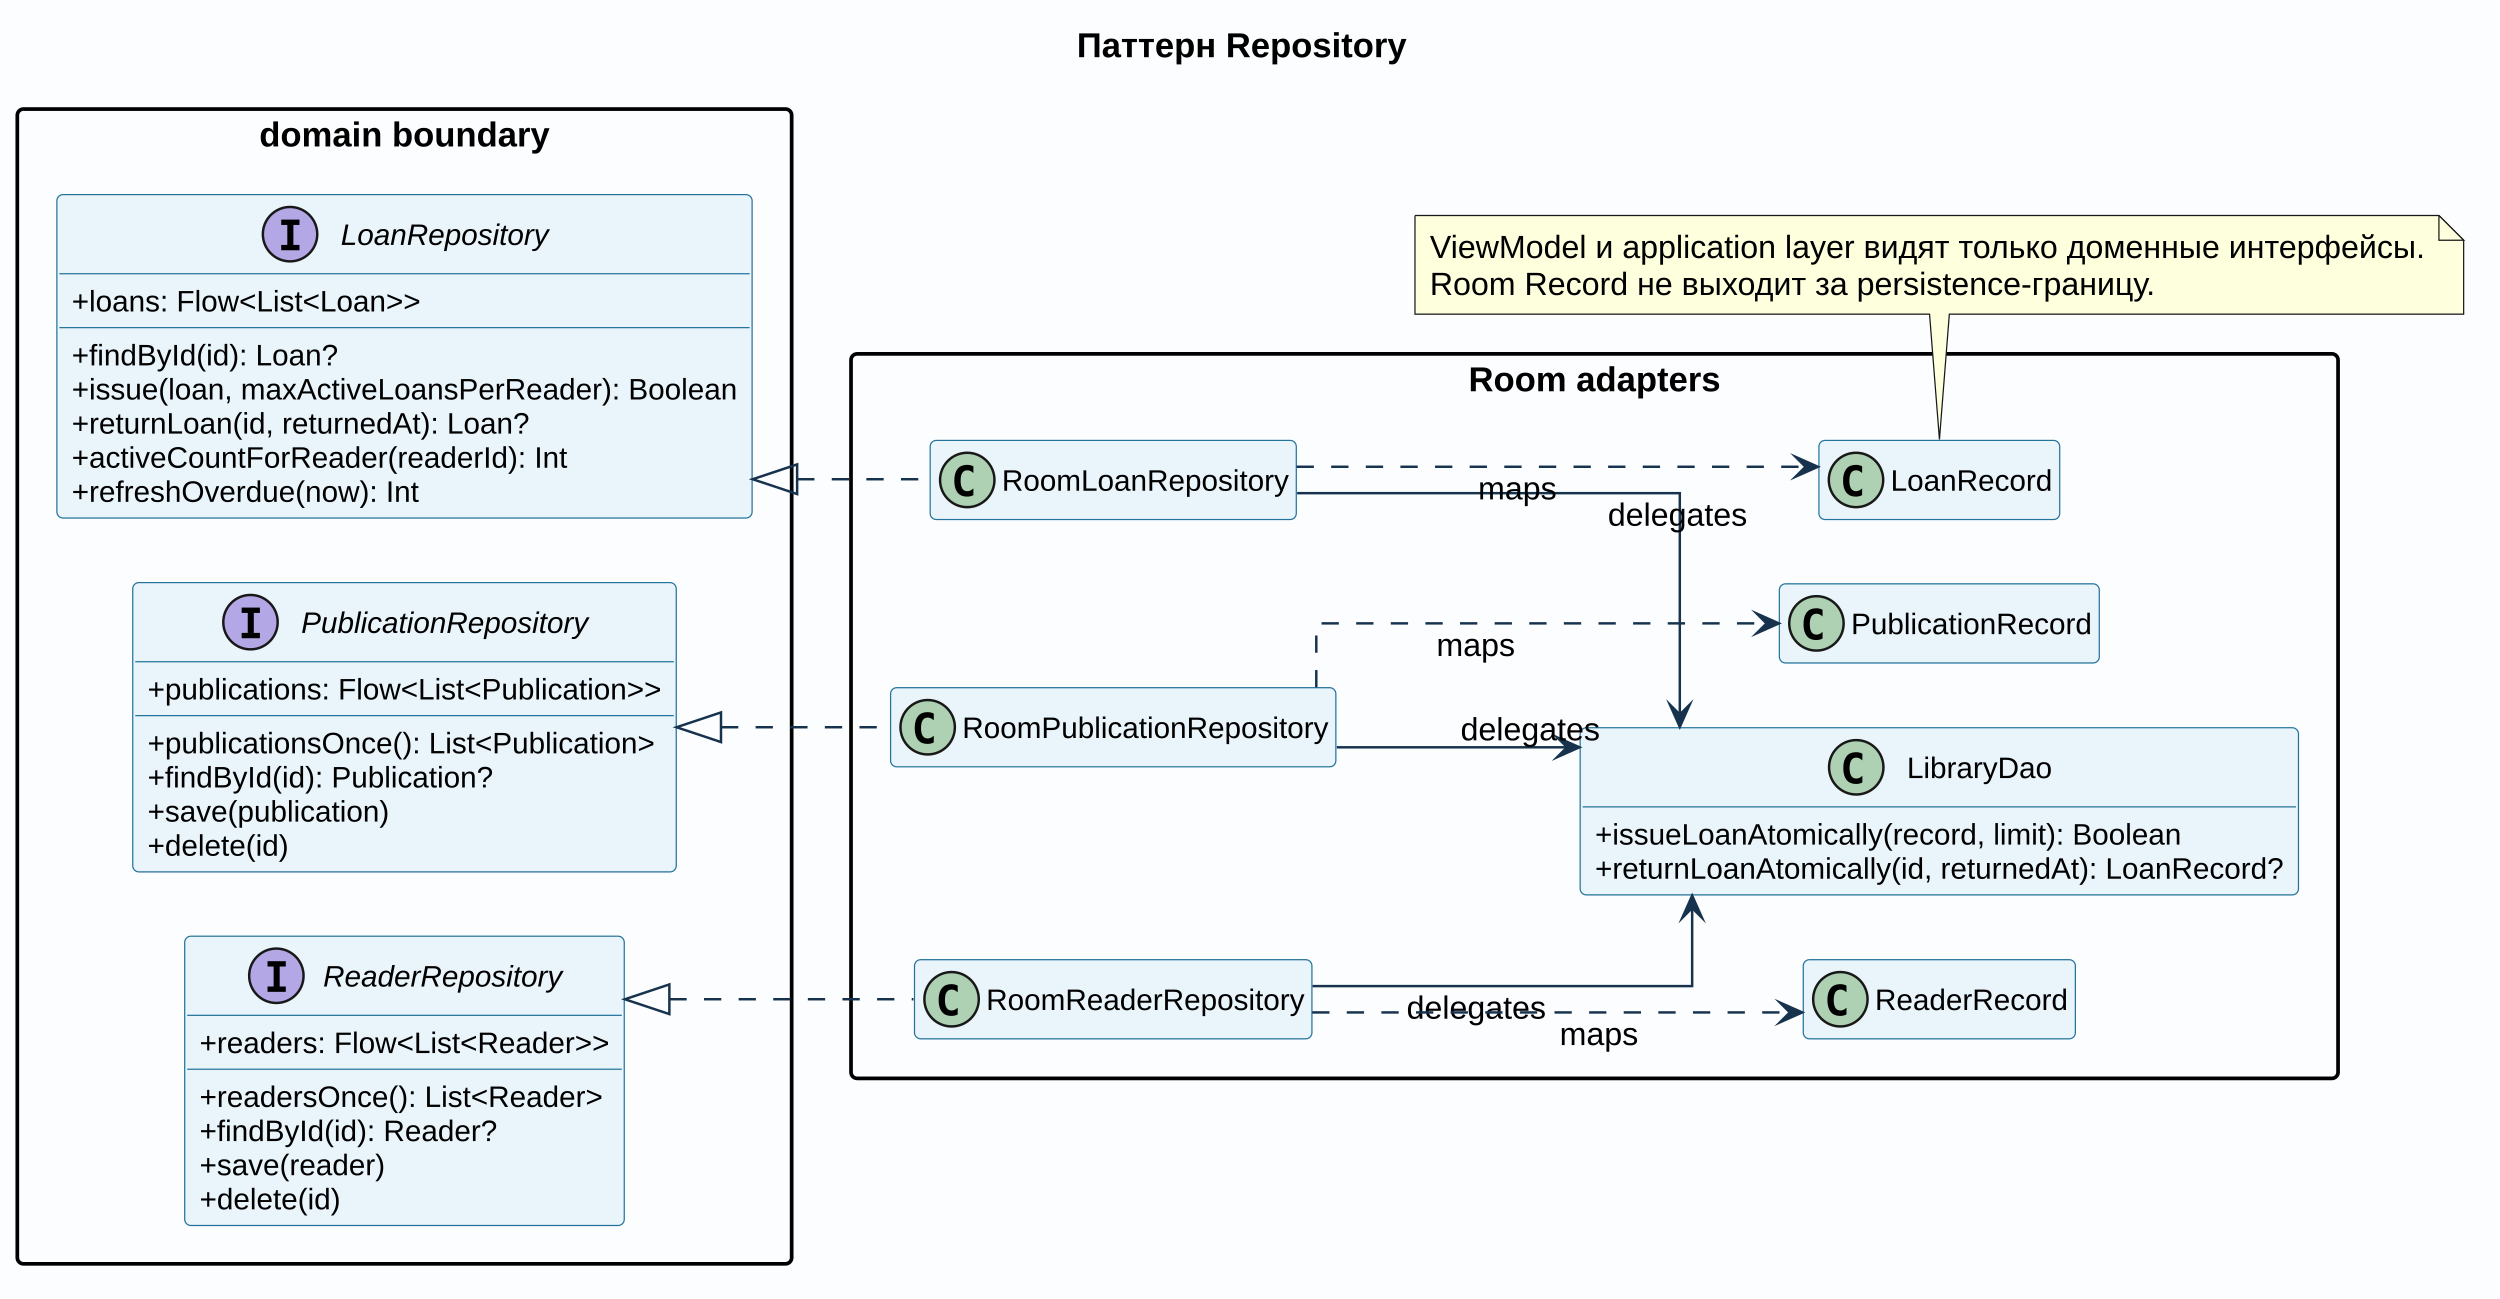
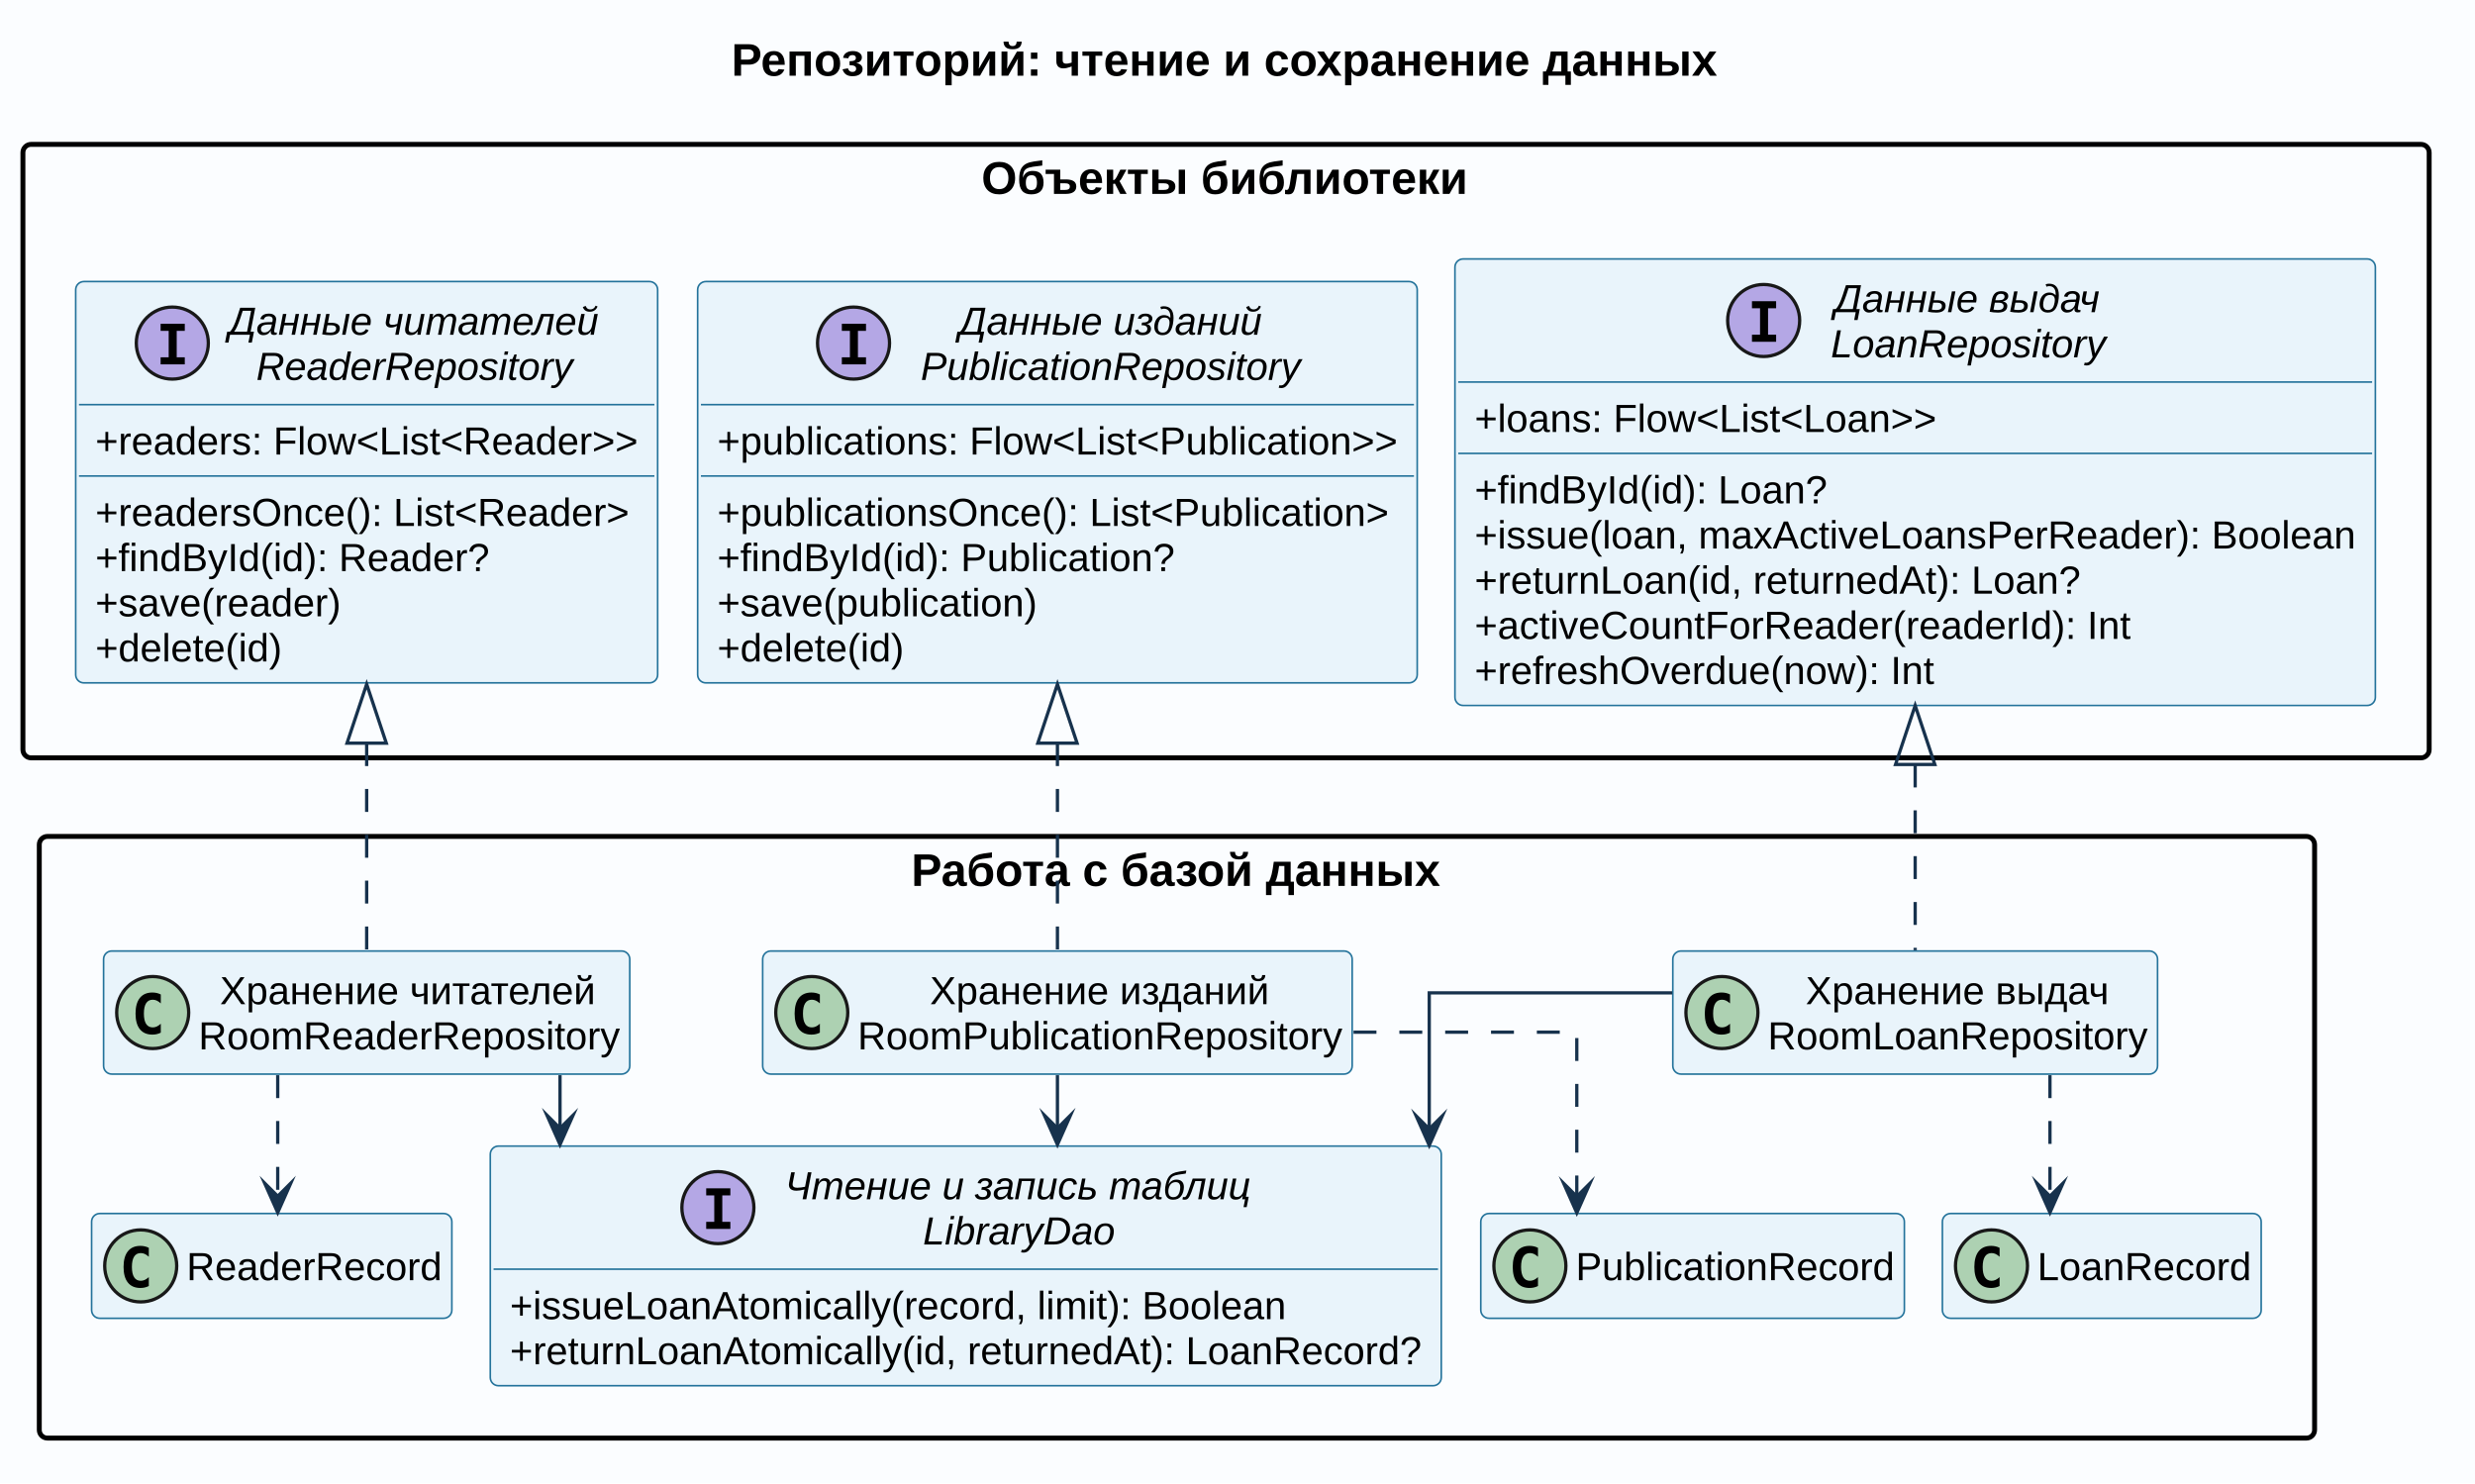
- <svg xmlns="http://www.w3.org/2000/svg" version="1.1" data-diagram-type="CLASS" style="width:1011px;height:525px;background:#FBFDFF;" width="1011px" height="525px" viewBox="0 0 1011 525" zoomAndPan="magnify" preserveAspectRatio="none" contentStyleType="text/css">
+ <svg xmlns="http://www.w3.org/2000/svg" version="1.1" data-diagram-type="CLASS" style="width:756px;height:453px;background:#FBFDFF;" width="756px" height="453px" viewBox="0 0 756 453" zoomAndPan="magnify" preserveAspectRatio="none" contentStyleType="text/css">
  <defs />
  <g font-family="sans-serif" lengthAdjust="spacing">
-     <rect x="0" y="0" width="1011" height="525" fill="#FBFDFF" style="stroke:none;" />
+     <rect x="0" y="0" width="756" height="453" fill="#FBFDFF" style="stroke:none;" />
    <g class="title" data-source-line="19">
-       <text x="435.467" y="23.132" fill="#000" font-size="14" textLength="133.369" font-weight="700" font-family="Arial">Паттерн Repository</text>
+       <text x="223.402" y="23.132" fill="#000" font-size="14" textLength="302.196" font-weight="700" font-family="Arial">Репозиторий: чтение и сохранение данных</text>
    </g>
-     <g class="cluster" data-qualified-name="domain boundary" id="ent0001" data-source-line="21">
-       <rect x="7" y="44.099" width="313.15" height="467" fill="none" style="stroke:#000;stroke-width:1.5;" rx="2.5" ry="2.5" />
-       <text x="104.851" y="59.23" fill="#000" font-size="14" textLength="117.448" font-weight="700" font-family="Arial">domain boundary</text>
+     <g class="cluster" data-qualified-name="....... .........." id="ent0001" data-source-line="21">
+       <rect x="7" y="44.099" width="735" height="187.39" fill="none" style="stroke:#000;stroke-width:1.5;" rx="2.5" ry="2.5" />
+       <text x="299.776" y="59.23" fill="#000" font-size="14" textLength="149.447" font-weight="700" font-family="Arial">Объекты библиотеки</text>
    </g>
-     <g class="cluster" data-qualified-name="Room adapters" id="ent0005" data-source-line="45">
-       <rect x="344.15" y="143.099" width="601.36" height="293" fill="none" style="stroke:#000;stroke-width:1.5;" rx="2.5" ry="2.5" />
-       <text x="593.875" y="158.23" fill="#000" font-size="14" textLength="101.91" font-weight="700" font-family="Arial">Room adapters</text>
+     <g class="cluster" data-qualified-name="...... . ..... ......" id="ent0005" data-source-line="45">
+       <rect x="12" y="255.489" width="695" height="183.79" fill="none" style="stroke:#000;stroke-width:1.5;" rx="2.5" ry="2.5" />
+       <text x="278.351" y="270.62" fill="#000" font-size="14" textLength="162.299" font-weight="700" font-family="Arial">Работа с базой данных</text>
    </g>
-     <g class="entity" data-qualified-name="domain boundary.ReaderRepository" id="ent0002" data-source-line="22">
-       <rect x="74.69" y="378.599" width="177.762" height="116.994" fill="#E9F4FB" style="stroke:#24739B;stroke-width:0.5;" rx="2.5" ry="2.5" />
-       <ellipse cx="111.761" cy="394.599" rx="11" ry="11" fill="#B4A7E5" style="stroke:#181818;stroke-width:1;" />
-       <path d="M108.189,390.864 L108.189,388.706 L115.568,388.706 L115.568,390.864 L113.103,390.864 L113.103,398.94 L115.568,398.94 L115.568,401.099 L108.189,401.099 L108.189,398.94 L110.654,398.94 L110.654,390.864 Z " fill="#000" />
-       <text x="130.666" y="398.955" fill="#000" font-size="12" textLength="96.715" font-style="italic" font-family="Arial">ReaderRepository</text>
-       <line x1="75.69" y1="410.599" x2="251.452" y2="410.599" style="stroke:#24739B;stroke-width:0.5;" />
-       <text x="80.69" y="425.854" fill="#000" font-size="12" textLength="165.762" font-family="Arial">+readers: Flow&lt;List&lt;Reader&gt;&gt;</text>
-       <line x1="75.69" y1="432.397" x2="251.452" y2="432.397" style="stroke:#24739B;stroke-width:0.5;" />
-       <text x="80.69" y="447.653" fill="#000" font-size="12" textLength="163.084" font-family="Arial">+readersOnce(): List&lt;Reader&gt;</text>
-       <text x="80.69" y="461.452" fill="#000" font-size="12" textLength="120.398" font-family="Arial">+findById(id): Reader?</text>
-       <text x="80.69" y="475.251" fill="#000" font-size="12" textLength="75.035" font-family="Arial">+save(reader)</text>
-       <text x="80.69" y="489.05" fill="#000" font-size="12" textLength="57.035" font-family="Arial">+delete(id)</text>
+     <g class="entity" data-qualified-name="....... ...........ReaderRepository" id="ent0002" data-source-line="22">
+       <rect x="23.12" y="85.999" width="177.762" height="122.592" fill="#E9F4FB" style="stroke:#24739B;stroke-width:0.5;" rx="2.5" ry="2.5" />
+       <ellipse cx="52.634" cy="104.797" rx="11" ry="11" fill="#B4A7E5" style="stroke:#181818;stroke-width:1;" />
+       <path d="M49.062,101.063 L49.062,98.904 L56.441,98.904 L56.441,101.063 L53.976,101.063 L53.976,109.139 L56.441,109.139 L56.441,111.297 L49.062,111.297 L49.062,109.139 L51.527,109.139 L51.527,101.063 Z " fill="#000" />
+       <text x="69.86" y="102.254" fill="#000" font-size="12" textLength="113.508" font-style="italic" font-family="Arial">Данные читателей</text>
+       <text x="78.256" y="116.053" fill="#000" font-size="12" textLength="96.715" font-style="italic" font-family="Arial">ReaderRepository</text>
+       <line x1="24.12" y1="123.596" x2="199.882" y2="123.596" style="stroke:#24739B;stroke-width:0.5;" />
+       <text x="29.12" y="138.852" fill="#000" font-size="12" textLength="165.762" font-family="Arial">+readers: Flow&lt;List&lt;Reader&gt;&gt;</text>
+       <line x1="24.12" y1="145.395" x2="199.882" y2="145.395" style="stroke:#24739B;stroke-width:0.5;" />
+       <text x="29.12" y="160.651" fill="#000" font-size="12" textLength="163.084" font-family="Arial">+readersOnce(): List&lt;Reader&gt;</text>
+       <text x="29.12" y="174.45" fill="#000" font-size="12" textLength="120.398" font-family="Arial">+findById(id): Reader?</text>
+       <text x="29.12" y="188.249" fill="#000" font-size="12" textLength="75.035" font-family="Arial">+save(reader)</text>
+       <text x="29.12" y="202.047" fill="#000" font-size="12" textLength="57.035" font-family="Arial">+delete(id)</text>
    </g>
-     <g class="entity" data-qualified-name="domain boundary.PublicationRepository" id="ent0003" data-source-line="29">
-       <rect x="53.68" y="235.599" width="219.797" height="116.994" fill="#E9F4FB" style="stroke:#24739B;stroke-width:0.5;" rx="2.5" ry="2.5" />
-       <ellipse cx="101.297" cy="251.599" rx="11" ry="11" fill="#B4A7E5" style="stroke:#181818;stroke-width:1;" />
-       <path d="M97.725,247.864 L97.725,245.706 L105.104,245.706 L105.104,247.864 L102.639,247.864 L102.639,255.94 L105.104,255.94 L105.104,258.099 L97.725,258.099 L97.725,255.94 L100.19,255.94 L100.19,247.864 Z " fill="#000" />
-       <text x="121.797" y="255.955" fill="#000" font-size="12" textLength="116.063" font-style="italic" font-family="Arial">PublicationRepository</text>
-       <line x1="54.68" y1="267.599" x2="272.477" y2="267.599" style="stroke:#24739B;stroke-width:0.5;" />
-       <text x="59.68" y="282.854" fill="#000" font-size="12" textLength="207.797" font-family="Arial">+publications: Flow&lt;List&lt;Publication&gt;&gt;</text>
-       <line x1="54.68" y1="289.397" x2="272.477" y2="289.397" style="stroke:#24739B;stroke-width:0.5;" />
-       <text x="59.68" y="304.653" fill="#000" font-size="12" textLength="205.119" font-family="Arial">+publicationsOnce(): List&lt;Publication&gt;</text>
-       <text x="59.68" y="318.452" fill="#000" font-size="12" textLength="139.746" font-family="Arial">+findById(id): Publication?</text>
-       <text x="59.68" y="332.251" fill="#000" font-size="12" textLength="97.723" font-family="Arial">+save(publication)</text>
-       <text x="59.68" y="346.05" fill="#000" font-size="12" textLength="57.035" font-family="Arial">+delete(id)</text>
+     <g class="entity" data-qualified-name="....... ...........PublicationRepository" id="ent0003" data-source-line="29">
+       <rect x="213.1" y="85.999" width="219.797" height="122.592" fill="#E9F4FB" style="stroke:#24739B;stroke-width:0.5;" rx="2.5" ry="2.5" />
+       <ellipse cx="260.717" cy="104.797" rx="11" ry="11" fill="#B4A7E5" style="stroke:#181818;stroke-width:1;" />
+       <path d="M257.145,101.063 L257.145,98.904 L264.524,98.904 L264.524,101.063 L262.059,101.063 L262.059,109.139 L264.524,109.139 L264.524,111.297 L257.145,111.297 L257.145,109.139 L259.61,109.139 L259.61,101.063 Z " fill="#000" />
+       <text x="292.91" y="102.254" fill="#000" font-size="12" textLength="92.678" font-style="italic" font-family="Arial">Данные изданий</text>
+       <text x="281.217" y="116.053" fill="#000" font-size="12" textLength="116.063" font-style="italic" font-family="Arial">PublicationRepository</text>
+       <line x1="214.1" y1="123.596" x2="431.897" y2="123.596" style="stroke:#24739B;stroke-width:0.5;" />
+       <text x="219.1" y="138.852" fill="#000" font-size="12" textLength="207.797" font-family="Arial">+publications: Flow&lt;List&lt;Publication&gt;&gt;</text>
+       <line x1="214.1" y1="145.395" x2="431.897" y2="145.395" style="stroke:#24739B;stroke-width:0.5;" />
+       <text x="219.1" y="160.651" fill="#000" font-size="12" textLength="205.119" font-family="Arial">+publicationsOnce(): List&lt;Publication&gt;</text>
+       <text x="219.1" y="174.45" fill="#000" font-size="12" textLength="139.746" font-family="Arial">+findById(id): Publication?</text>
+       <text x="219.1" y="188.249" fill="#000" font-size="12" textLength="97.723" font-family="Arial">+save(publication)</text>
+       <text x="219.1" y="202.047" fill="#000" font-size="12" textLength="57.035" font-family="Arial">+delete(id)</text>
    </g>
-     <g class="entity" data-qualified-name="domain boundary.LoanRepository" id="ent0004" data-source-line="36">
-       <rect x="23" y="78.699" width="281.15" height="130.793" fill="#E9F4FB" style="stroke:#24739B;stroke-width:0.5;" rx="2.5" ry="2.5" />
-       <ellipse cx="117.299" cy="94.699" rx="11" ry="11" fill="#B4A7E5" style="stroke:#181818;stroke-width:1;" />
-       <path d="M113.727,90.964 L113.727,88.806 L121.106,88.806 L121.106,90.964 L118.641,90.964 L118.641,99.04 L121.106,99.04 L121.106,101.199 L113.727,101.199 L113.727,99.04 L116.192,99.04 L116.192,90.964 Z " fill="#000" />
-       <text x="137.799" y="99.055" fill="#000" font-size="12" textLength="84.053" font-style="italic" font-family="Arial">LoanRepository</text>
-       <line x1="24" y1="110.699" x2="303.15" y2="110.699" style="stroke:#24739B;stroke-width:0.5;" />
-       <text x="29" y="125.954" fill="#000" font-size="12" textLength="141.1" font-family="Arial">+loans: Flow&lt;List&lt;Loan&gt;&gt;</text>
-       <line x1="24" y1="132.497" x2="303.15" y2="132.497" style="stroke:#24739B;stroke-width:0.5;" />
-       <text x="29" y="147.753" fill="#000" font-size="12" textLength="107.736" font-family="Arial">+findById(id): Loan?</text>
-       <text x="29" y="161.552" fill="#000" font-size="12" textLength="269.15" font-family="Arial">+issue(loan, maxActiveLoansPerReader): Boolean</text>
-       <text x="29" y="175.351" fill="#000" font-size="12" textLength="185.121" font-family="Arial">+returnLoan(id, returnedAt): Loan?</text>
-       <text x="29" y="189.15" fill="#000" font-size="12" textLength="200.432" font-family="Arial">+activeCountForReader(readerId): Int</text>
-       <text x="29" y="202.949" fill="#000" font-size="12" textLength="140.396" font-family="Arial">+refreshOverdue(now): Int</text>
+     <g class="entity" data-qualified-name="....... ...........LoanRepository" id="ent0004" data-source-line="36">
+       <rect x="444.42" y="79.099" width="281.15" height="136.391" fill="#E9F4FB" style="stroke:#24739B;stroke-width:0.5;" rx="2.5" ry="2.5" />
+       <ellipse cx="538.719" cy="97.897" rx="11" ry="11" fill="#B4A7E5" style="stroke:#181818;stroke-width:1;" />
+       <path d="M535.147,94.163 L535.147,92.004 L542.526,92.004 L542.526,94.163 L540.061,94.163 L540.061,102.239 L542.526,102.239 L542.526,104.397 L535.147,104.397 L535.147,102.239 L537.612,102.239 L537.612,94.163 Z " fill="#000" />
+       <text x="560.356" y="95.354" fill="#000" font-size="12" textLength="81.779" font-style="italic" font-family="Arial">Данные выдач</text>
+       <text x="559.219" y="109.153" fill="#000" font-size="12" textLength="84.053" font-style="italic" font-family="Arial">LoanRepository</text>
+       <line x1="445.42" y1="116.696" x2="724.57" y2="116.696" style="stroke:#24739B;stroke-width:0.5;" />
+       <text x="450.42" y="131.952" fill="#000" font-size="12" textLength="141.1" font-family="Arial">+loans: Flow&lt;List&lt;Loan&gt;&gt;</text>
+       <line x1="445.42" y1="138.495" x2="724.57" y2="138.495" style="stroke:#24739B;stroke-width:0.5;" />
+       <text x="450.42" y="153.751" fill="#000" font-size="12" textLength="107.736" font-family="Arial">+findById(id): Loan?</text>
+       <text x="450.42" y="167.55" fill="#000" font-size="12" textLength="269.15" font-family="Arial">+issue(loan, maxActiveLoansPerReader): Boolean</text>
+       <text x="450.42" y="181.349" fill="#000" font-size="12" textLength="185.121" font-family="Arial">+returnLoan(id, returnedAt): Loan?</text>
+       <text x="450.42" y="195.147" fill="#000" font-size="12" textLength="200.432" font-family="Arial">+activeCountForReader(readerId): Int</text>
+       <text x="450.42" y="208.946" fill="#000" font-size="12" textLength="140.396" font-family="Arial">+refreshOverdue(now): Int</text>
    </g>
-     <g class="entity" data-qualified-name="Room adapters.RoomReaderRepository" id="ent0006" data-source-line="46">
-       <rect x="369.82" y="388.099" width="160.725" height="32" fill="#E9F4FB" style="stroke:#24739B;stroke-width:0.5;" rx="2.5" ry="2.5" />
-       <ellipse cx="384.82" cy="404.099" rx="11" ry="11" fill="#ADD1B2" style="stroke:#181818;stroke-width:1;" />
-       <path d="M387.293,410.242 Q386.712,410.541 386.073,410.69 Q385.434,410.839 384.728,410.839 Q382.221,410.839 380.902,409.188 Q379.582,407.536 379.582,404.415 Q379.582,401.285 380.902,399.633 Q382.221,397.981 384.728,397.981 Q385.434,397.981 386.081,398.131 Q386.729,398.28 387.293,398.579 L387.293,401.302 Q386.662,400.721 386.069,400.451 Q385.475,400.181 384.844,400.181 Q383.5,400.181 382.815,401.248 Q382.13,402.314 382.13,404.415 Q382.13,406.506 382.815,407.573 Q383.5,408.64 384.844,408.64 Q385.475,408.64 386.069,408.37 Q386.662,408.1 387.293,407.519 Z " fill="#000" />
-       <text x="398.82" y="408.455" fill="#000" font-size="12" textLength="128.725" font-family="Arial">RoomReaderRepository</text>
+     <g class="entity" data-qualified-name="...... . ..... .......RoomReaderRepository" id="ent0006" data-source-line="46">
+       <rect x="31.64" y="290.489" width="160.725" height="37.598" fill="#E9F4FB" style="stroke:#24739B;stroke-width:0.5;" rx="2.5" ry="2.5" />
+       <ellipse cx="46.64" cy="309.287" rx="11" ry="11" fill="#ADD1B2" style="stroke:#181818;stroke-width:1;" />
+       <path d="M49.113,315.431 Q48.532,315.729 47.893,315.879 Q47.254,316.028 46.548,316.028 Q44.041,316.028 42.722,314.376 Q41.402,312.724 41.402,309.603 Q41.402,306.474 42.722,304.822 Q44.041,303.17 46.548,303.17 Q47.254,303.17 47.901,303.32 Q48.549,303.469 49.113,303.768 L49.113,306.491 Q48.482,305.91 47.889,305.64 Q47.295,305.37 46.664,305.37 Q45.32,305.37 44.635,306.437 Q43.95,307.503 43.95,309.603 Q43.95,311.695 44.635,312.762 Q45.32,313.828 46.664,313.828 Q47.295,313.828 47.889,313.559 Q48.482,313.289 49.113,312.708 Z " fill="#000" />
+       <text x="67.17" y="306.744" fill="#000" font-size="12" textLength="115.664" font-family="Arial">Хранение читателей</text>
+       <text x="60.64" y="320.543" fill="#000" font-size="12" textLength="128.725" font-family="Arial">RoomReaderRepository</text>
    </g>
-     <g class="entity" data-qualified-name="Room adapters.RoomPublicationRepository" id="ent0007" data-source-line="47">
-       <rect x="360.15" y="278.099" width="180.072" height="32" fill="#E9F4FB" style="stroke:#24739B;stroke-width:0.5;" rx="2.5" ry="2.5" />
-       <ellipse cx="375.15" cy="294.099" rx="11" ry="11" fill="#ADD1B2" style="stroke:#181818;stroke-width:1;" />
-       <path d="M377.623,300.242 Q377.042,300.541 376.403,300.69 Q375.764,300.839 375.058,300.839 Q372.551,300.839 371.232,299.188 Q369.912,297.536 369.912,294.415 Q369.912,291.285 371.232,289.633 Q372.551,287.981 375.058,287.981 Q375.764,287.981 376.411,288.131 Q377.059,288.28 377.623,288.579 L377.623,291.302 Q376.992,290.721 376.399,290.451 Q375.805,290.181 375.174,290.181 Q373.83,290.181 373.145,291.248 Q372.46,292.314 372.46,294.415 Q372.46,296.506 373.145,297.573 Q373.83,298.64 375.174,298.64 Q375.805,298.64 376.399,298.37 Q376.992,298.1 377.623,297.519 Z " fill="#000" />
-       <text x="389.15" y="298.455" fill="#000" font-size="12" textLength="148.072" font-family="Arial">RoomPublicationRepository</text>
+     <g class="entity" data-qualified-name="...... . ..... .......RoomPublicationRepository" id="ent0007" data-source-line="47">
+       <rect x="232.96" y="290.489" width="180.072" height="37.598" fill="#E9F4FB" style="stroke:#24739B;stroke-width:0.5;" rx="2.5" ry="2.5" />
+       <ellipse cx="247.96" cy="309.287" rx="11" ry="11" fill="#ADD1B2" style="stroke:#181818;stroke-width:1;" />
+       <path d="M250.433,315.431 Q249.852,315.729 249.213,315.879 Q248.574,316.028 247.868,316.028 Q245.361,316.028 244.042,314.376 Q242.722,312.724 242.722,309.603 Q242.722,306.474 244.042,304.822 Q245.361,303.17 247.868,303.17 Q248.574,303.17 249.221,303.32 Q249.869,303.469 250.433,303.768 L250.433,306.491 Q249.802,305.91 249.209,305.64 Q248.615,305.37 247.984,305.37 Q246.64,305.37 245.955,306.437 Q245.27,307.503 245.27,309.603 Q245.27,311.695 245.955,312.762 Q246.64,313.828 247.984,313.828 Q248.615,313.828 249.209,313.559 Q249.802,313.289 250.433,312.708 Z " fill="#000" />
+       <text x="284.044" y="306.744" fill="#000" font-size="12" textLength="103.904" font-family="Arial">Хранение изданий</text>
+       <text x="261.96" y="320.543" fill="#000" font-size="12" textLength="148.072" font-family="Arial">RoomPublicationRepository</text>
    </g>
-     <g class="entity" data-qualified-name="Room adapters.RoomLoanRepository" id="ent0008" data-source-line="48">
-       <rect x="376.16" y="178.099" width="148.063" height="32" fill="#E9F4FB" style="stroke:#24739B;stroke-width:0.5;" rx="2.5" ry="2.5" />
-       <ellipse cx="391.16" cy="194.099" rx="11" ry="11" fill="#ADD1B2" style="stroke:#181818;stroke-width:1;" />
-       <path d="M393.633,200.242 Q393.052,200.541 392.413,200.69 Q391.774,200.839 391.068,200.839 Q388.561,200.839 387.242,199.188 Q385.922,197.536 385.922,194.415 Q385.922,191.285 387.242,189.633 Q388.561,187.981 391.068,187.981 Q391.774,187.981 392.421,188.131 Q393.069,188.28 393.633,188.579 L393.633,191.302 Q393.002,190.721 392.409,190.451 Q391.815,190.181 391.184,190.181 Q389.84,190.181 389.155,191.248 Q388.47,192.314 388.47,194.415 Q388.47,196.506 389.155,197.573 Q389.84,198.64 391.184,198.64 Q391.815,198.64 392.409,198.37 Q393.002,198.1 393.633,197.519 Z " fill="#000" />
-       <text x="405.16" y="198.455" fill="#000" font-size="12" textLength="116.063" font-family="Arial">RoomLoanRepository</text>
+     <g class="entity" data-qualified-name="...... . ..... .......RoomLoanRepository" id="ent0008" data-source-line="48">
+       <rect x="510.97" y="290.489" width="148.063" height="37.598" fill="#E9F4FB" style="stroke:#24739B;stroke-width:0.5;" rx="2.5" ry="2.5" />
+       <ellipse cx="525.97" cy="309.287" rx="11" ry="11" fill="#ADD1B2" style="stroke:#181818;stroke-width:1;" />
+       <path d="M528.443,315.431 Q527.862,315.729 527.223,315.879 Q526.584,316.028 525.878,316.028 Q523.371,316.028 522.052,314.376 Q520.732,312.724 520.732,309.603 Q520.732,306.474 522.052,304.822 Q523.371,303.17 525.878,303.17 Q526.584,303.17 527.231,303.32 Q527.879,303.469 528.443,303.768 L528.443,306.491 Q527.812,305.91 527.219,305.64 Q526.625,305.37 525.994,305.37 Q524.65,305.37 523.965,306.437 Q523.28,307.503 523.28,309.603 Q523.28,311.695 523.965,312.762 Q524.65,313.828 525.994,313.828 Q526.625,313.828 527.219,313.559 Q527.812,313.289 528.443,312.708 Z " fill="#000" />
+       <text x="551.542" y="306.744" fill="#000" font-size="12" textLength="92.918" font-family="Arial">Хранение выдач</text>
+       <text x="539.97" y="320.543" fill="#000" font-size="12" textLength="116.063" font-family="Arial">RoomLoanRepository</text>
    </g>
-     <g class="entity" data-qualified-name="Room adapters.LibraryDao" id="ent0009" data-source-line="49">
-       <rect x="639.02" y="294.299" width="290.484" height="67.598" fill="#E9F4FB" style="stroke:#24739B;stroke-width:0.5;" rx="2.5" ry="2.5" />
-       <ellipse cx="750.666" cy="310.299" rx="11" ry="11" fill="#ADD1B2" style="stroke:#181818;stroke-width:1;" />
-       <path d="M753.139,316.442 Q752.558,316.741 751.918,316.89 Q751.279,317.039 750.574,317.039 Q748.067,317.039 746.747,315.388 Q745.427,313.736 745.427,310.615 Q745.427,307.485 746.747,305.833 Q748.067,304.181 750.574,304.181 Q751.279,304.181 751.927,304.331 Q752.574,304.48 753.139,304.779 L753.139,307.502 Q752.508,306.921 751.914,306.651 Q751.321,306.381 750.69,306.381 Q749.345,306.381 748.66,307.448 Q747.976,308.514 747.976,310.615 Q747.976,312.706 748.66,313.773 Q749.345,314.84 750.69,314.84 Q751.321,314.84 751.914,314.57 Q752.508,314.3 753.139,313.719 Z " fill="#000" />
-       <text x="771.166" y="314.655" fill="#000" font-size="12" textLength="58.693" font-family="Arial">LibraryDao</text>
-       <line x1="640.02" y1="326.299" x2="928.504" y2="326.299" style="stroke:#24739B;stroke-width:0.5;" />
-       <text x="645.02" y="341.554" fill="#000" font-size="12" textLength="237.105" font-family="Arial">+issueLoanAtomically(record, limit): Boolean</text>
-       <text x="645.02" y="355.353" fill="#000" font-size="12" textLength="278.484" font-family="Arial">+returnLoanAtomically(id, returnedAt): LoanRecord?</text>
+     <g class="entity" data-qualified-name="...... . ..... .......LibraryDao" id="ent0009" data-source-line="49">
+       <rect x="149.76" y="350.079" width="290.484" height="73.195" fill="#E9F4FB" style="stroke:#24739B;stroke-width:0.5;" rx="2.5" ry="2.5" />
+       <ellipse cx="219.282" cy="368.877" rx="11" ry="11" fill="#B4A7E5" style="stroke:#181818;stroke-width:1;" />
+       <path d="M215.71,365.143 L215.71,362.984 L223.09,362.984 L223.09,365.143 L220.624,365.143 L220.624,373.219 L223.09,373.219 L223.09,375.377 L215.71,375.377 L215.71,373.219 L218.176,373.219 L218.176,365.143 Z " fill="#000" />
+       <text x="239.782" y="366.334" fill="#000" font-size="12" textLength="142.939" font-style="italic" font-family="Arial">Чтение и запись таблиц</text>
+       <text x="281.906" y="380.133" fill="#000" font-size="12" textLength="58.693" font-style="italic" font-family="Arial">LibraryDao</text>
+       <line x1="150.76" y1="387.676" x2="439.244" y2="387.676" style="stroke:#24739B;stroke-width:0.5;" />
+       <text x="155.76" y="402.932" fill="#000" font-size="12" textLength="237.105" font-family="Arial">+issueLoanAtomically(record, limit): Boolean</text>
+       <text x="155.76" y="416.731" fill="#000" font-size="12" textLength="278.484" font-family="Arial">+returnLoanAtomically(id, returnedAt): LoanRecord?</text>
    </g>
-     <g class="entity" data-qualified-name="Room adapters.ReaderRecord" id="ent0010" data-source-line="53">
-       <rect x="729.24" y="388.099" width="110.041" height="32" fill="#E9F4FB" style="stroke:#24739B;stroke-width:0.5;" rx="2.5" ry="2.5" />
-       <ellipse cx="744.24" cy="404.099" rx="11" ry="11" fill="#ADD1B2" style="stroke:#181818;stroke-width:1;" />
-       <path d="M746.713,410.242 Q746.132,410.541 745.493,410.69 Q744.854,410.839 744.148,410.839 Q741.641,410.839 740.322,409.188 Q739.002,407.536 739.002,404.415 Q739.002,401.285 740.322,399.633 Q741.641,397.981 744.148,397.981 Q744.854,397.981 745.501,398.131 Q746.149,398.28 746.713,398.579 L746.713,401.302 Q746.082,400.721 745.489,400.451 Q744.895,400.181 744.264,400.181 Q742.92,400.181 742.235,401.248 Q741.55,402.314 741.55,404.415 Q741.55,406.506 742.235,407.573 Q742.92,408.64 744.264,408.64 Q744.895,408.64 745.489,408.37 Q746.082,408.1 746.713,407.519 Z " fill="#000" />
-       <text x="758.24" y="408.455" fill="#000" font-size="12" textLength="78.041" font-family="Arial">ReaderRecord</text>
+     <g class="entity" data-qualified-name="...... . ..... .......ReaderRecord" id="ent0010" data-source-line="53">
+       <rect x="27.98" y="370.679" width="110.041" height="32" fill="#E9F4FB" style="stroke:#24739B;stroke-width:0.5;" rx="2.5" ry="2.5" />
+       <ellipse cx="42.98" cy="386.679" rx="11" ry="11" fill="#ADD1B2" style="stroke:#181818;stroke-width:1;" />
+       <path d="M45.453,392.822 Q44.872,393.121 44.233,393.27 Q43.594,393.419 42.888,393.419 Q40.381,393.419 39.062,391.768 Q37.742,390.116 37.742,386.995 Q37.742,383.865 39.062,382.213 Q40.381,380.561 42.888,380.561 Q43.594,380.561 44.241,380.711 Q44.889,380.86 45.453,381.159 L45.453,383.882 Q44.822,383.301 44.229,383.031 Q43.635,382.761 43.004,382.761 Q41.66,382.761 40.975,383.828 Q40.29,384.894 40.29,386.995 Q40.29,389.086 40.975,390.153 Q41.66,391.22 43.004,391.22 Q43.635,391.22 44.229,390.95 Q44.822,390.68 45.453,390.099 Z " fill="#000" />
+       <text x="56.98" y="391.035" fill="#000" font-size="12" textLength="78.041" font-family="Arial">ReaderRecord</text>
    </g>
-     <g class="entity" data-qualified-name="Room adapters.PublicationRecord" id="ent0011" data-source-line="54">
-       <rect x="719.57" y="236.099" width="129.389" height="32" fill="#E9F4FB" style="stroke:#24739B;stroke-width:0.5;" rx="2.5" ry="2.5" />
-       <ellipse cx="734.57" cy="252.099" rx="11" ry="11" fill="#ADD1B2" style="stroke:#181818;stroke-width:1;" />
-       <path d="M737.043,258.242 Q736.462,258.541 735.823,258.69 Q735.184,258.839 734.478,258.839 Q731.971,258.839 730.652,257.188 Q729.332,255.536 729.332,252.415 Q729.332,249.285 730.652,247.633 Q731.971,245.981 734.478,245.981 Q735.184,245.981 735.831,246.131 Q736.479,246.28 737.043,246.579 L737.043,249.302 Q736.412,248.721 735.819,248.451 Q735.225,248.181 734.594,248.181 Q733.25,248.181 732.565,249.248 Q731.88,250.314 731.88,252.415 Q731.88,254.506 732.565,255.573 Q733.25,256.64 734.594,256.64 Q735.225,256.64 735.819,256.37 Q736.412,256.1 737.043,255.519 Z " fill="#000" />
-       <text x="748.57" y="256.455" fill="#000" font-size="12" textLength="97.389" font-family="Arial">PublicationRecord</text>
+     <g class="entity" data-qualified-name="...... . ..... .......PublicationRecord" id="ent0011" data-source-line="54">
+       <rect x="452.31" y="370.679" width="129.389" height="32" fill="#E9F4FB" style="stroke:#24739B;stroke-width:0.5;" rx="2.5" ry="2.5" />
+       <ellipse cx="467.31" cy="386.679" rx="11" ry="11" fill="#ADD1B2" style="stroke:#181818;stroke-width:1;" />
+       <path d="M469.783,392.822 Q469.202,393.121 468.563,393.27 Q467.924,393.419 467.218,393.419 Q464.711,393.419 463.392,391.768 Q462.072,390.116 462.072,386.995 Q462.072,383.865 463.392,382.213 Q464.711,380.561 467.218,380.561 Q467.924,380.561 468.571,380.711 Q469.219,380.86 469.783,381.159 L469.783,383.882 Q469.152,383.301 468.559,383.031 Q467.965,382.761 467.334,382.761 Q465.99,382.761 465.305,383.828 Q464.62,384.894 464.62,386.995 Q464.62,389.086 465.305,390.153 Q465.99,391.22 467.334,391.22 Q467.965,391.22 468.559,390.95 Q469.152,390.68 469.783,390.099 Z " fill="#000" />
+       <text x="481.31" y="391.035" fill="#000" font-size="12" textLength="97.389" font-family="Arial">PublicationRecord</text>
    </g>
-     <g class="entity" data-qualified-name="Room adapters.LoanRecord" id="ent0012" data-source-line="55">
-       <rect x="735.57" y="178.099" width="97.379" height="32" fill="#E9F4FB" style="stroke:#24739B;stroke-width:0.5;" rx="2.5" ry="2.5" />
-       <ellipse cx="750.57" cy="194.099" rx="11" ry="11" fill="#ADD1B2" style="stroke:#181818;stroke-width:1;" />
-       <path d="M753.043,200.242 Q752.462,200.541 751.823,200.69 Q751.184,200.839 750.478,200.839 Q747.971,200.839 746.652,199.188 Q745.332,197.536 745.332,194.415 Q745.332,191.285 746.652,189.633 Q747.971,187.981 750.478,187.981 Q751.184,187.981 751.831,188.131 Q752.479,188.28 753.043,188.579 L753.043,191.302 Q752.412,190.721 751.819,190.451 Q751.225,190.181 750.594,190.181 Q749.25,190.181 748.565,191.248 Q747.88,192.314 747.88,194.415 Q747.88,196.506 748.565,197.573 Q749.25,198.64 750.594,198.64 Q751.225,198.64 751.819,198.37 Q752.412,198.1 753.043,197.519 Z " fill="#000" />
-       <text x="764.57" y="198.455" fill="#000" font-size="12" textLength="65.379" font-family="Arial">LoanRecord</text>
-     </g>
-     <g class="entity" data-qualified-name="GMN22" id="ent0023" data-source-line="68">
-       <path d="M572.22,87.149 L572.22,127.046 A0,0 0 0 0 572.22,127.046 L780.31,127.046 L784.31,177.739 L788.31,127.046 L996.303,127.046 A0,0 0 0 0 996.303,127.046 L996.303,97.149 L986.303,87.149 L572.22,87.149 A0,0 0 0 0 572.22,87.149" style="stroke:#181818;stroke-width:0.5;" fill="#FEFFDD" />
-       <path d="M986.303,87.149 L986.303,97.149 L996.303,97.149 L986.303,87.149" style="stroke:#181818;stroke-width:0.5;" fill="#FEFFDD" />
-       <text x="578.22" y="104.342" fill="#000" font-size="13" textLength="403.083" font-family="Arial">ViewModel и application layer видят только доменные интерфейсы.</text>
-       <text x="578.22" y="119.291" fill="#000" font-size="13" textLength="295.033" font-family="Arial">Room Record не выходит за persistence-границу.</text>
+     <g class="entity" data-qualified-name="...... . ..... .......LoanRecord" id="ent0012" data-source-line="55">
+       <rect x="593.31" y="370.679" width="97.379" height="32" fill="#E9F4FB" style="stroke:#24739B;stroke-width:0.5;" rx="2.5" ry="2.5" />
+       <ellipse cx="608.31" cy="386.679" rx="11" ry="11" fill="#ADD1B2" style="stroke:#181818;stroke-width:1;" />
+       <path d="M610.783,392.822 Q610.202,393.121 609.563,393.27 Q608.924,393.419 608.218,393.419 Q605.711,393.419 604.392,391.768 Q603.072,390.116 603.072,386.995 Q603.072,383.865 604.392,382.213 Q605.711,380.561 608.218,380.561 Q608.924,380.561 609.571,380.711 Q610.219,380.86 610.783,381.159 L610.783,383.882 Q610.152,383.301 609.559,383.031 Q608.965,382.761 608.334,382.761 Q606.99,382.761 606.305,383.828 Q605.62,384.894 605.62,386.995 Q605.62,389.086 606.305,390.153 Q606.99,391.22 608.334,391.22 Q608.965,391.22 609.559,390.95 Q610.152,390.68 610.783,390.099 Z " fill="#000" />
+       <text x="622.31" y="391.035" fill="#000" font-size="12" textLength="65.379" font-family="Arial">LoanRecord</text>
    </g>
    <g class="link" data-entity-1="ent0002" data-entity-2="ent0006" id="lnk13" data-source-line="58" data-link-type="extension">
-       <path d="M270.69,404.099 C307.99,404.099 333.04,404.099 369.4,404.099" style="stroke:#17324D;stroke-width:1;stroke-dasharray:7,7;" fill="none" id="ReaderRepository-backto-RoomReaderRepository" codeLine="58" />
-       <polygon points="252.69,404.099,270.69,410.099,270.69,398.099,252.69,404.099" fill="none" style="stroke:#17324D;stroke-width:1;stroke-linejoin:miter;stroke-miterlimit:10;" />
+       <path d="M112,226.999 C112,255.789 112,270.029 112,289.999" style="stroke:#17324D;stroke-width:1;stroke-dasharray:7,7;" fill="none" id="ReaderRepository-backto-RoomReaderRepository" codeLine="58" />
+       <polygon points="112,208.999,106,226.999,118,226.999,112,208.999" fill="none" style="stroke:#17324D;stroke-width:1;stroke-linejoin:miter;stroke-miterlimit:10;" />
    </g>
    <g class="link" data-entity-1="ent0003" data-entity-2="ent0007" id="lnk14" data-source-line="59" data-link-type="extension">
-       <path d="M291.57,294.099 C320.14,294.099 332.58,294.099 360,294.099" style="stroke:#17324D;stroke-width:1;stroke-dasharray:7,7;" fill="none" id="PublicationRepository-backto-RoomPublicationRepository" codeLine="59" />
-       <polygon points="273.57,294.099,291.57,300.099,291.57,288.099,273.57,294.099" fill="none" style="stroke:#17324D;stroke-width:1;stroke-linejoin:miter;stroke-miterlimit:10;" />
+       <path d="M323,226.999 C323,255.789 323,270.029 323,289.999" style="stroke:#17324D;stroke-width:1;stroke-dasharray:7,7;" fill="none" id="PublicationRepository-backto-RoomPublicationRepository" codeLine="59" />
+       <polygon points="323,208.999,317,226.999,329,226.999,323,208.999" fill="none" style="stroke:#17324D;stroke-width:1;stroke-linejoin:miter;stroke-miterlimit:10;" />
    </g>
    <g class="link" data-entity-1="ent0004" data-entity-2="ent0008" id="lnk15" data-source-line="60" data-link-type="extension">
-       <path d="M322.36,193.799 C347.14,193.799 354.01,193.799 376.02,193.799" style="stroke:#17324D;stroke-width:1;stroke-dasharray:7,7;" fill="none" id="LoanRepository-backto-RoomLoanRepository" codeLine="60" />
-       <polygon points="304.36,193.799,322.36,199.799,322.36,187.799,304.36,193.799" fill="none" style="stroke:#17324D;stroke-width:1;stroke-linejoin:miter;stroke-miterlimit:10;" />
+       <path d="M585,233.519 C585,260.669 585,271.789 585,290.249" style="stroke:#17324D;stroke-width:1;stroke-dasharray:7,7;" fill="none" id="LoanRepository-backto-RoomLoanRepository" codeLine="60" />
+       <polygon points="585,215.519,579,233.519,591,233.519,585,215.519" fill="none" style="stroke:#17324D;stroke-width:1;stroke-linejoin:miter;stroke-miterlimit:10;" />
    </g>
    <g class="link" data-entity-1="ent0006" data-entity-2="ent0009" id="lnk16" data-source-line="61" data-link-type="dependency">
-       <path d="M530.76,398.769 C598.48,398.769 684.31,398.769 684.31,398.769 C684.31,398.769 684.31,385.259 684.31,367.189" style="stroke:#17324D;stroke-width:1;" fill="none" id="RoomReaderRepository-to-LibraryDao" codeLine="61" />
-       <polygon points="684.31,362.189,680.31,371.189,684.31,367.189,688.31,371.189,684.31,362.189" fill="#17324D" style="stroke:#17324D;stroke-width:1;stroke-linejoin:miter;stroke-miterlimit:10;" />
-       <text x="568.82" y="411.962" fill="#000" font-size="13" textLength="56.38" font-family="Arial">delegates</text>
+       <path d="M171.06,328.419 C171.06,334.859 171.06,337.289 171.06,344.639" style="stroke:#17324D;stroke-width:1;" fill="none" id="RoomReaderRepository-to-LibraryDao" codeLine="61" />
+       <polygon points="171.06,349.639,175.06,340.639,171.06,344.639,167.06,340.639,171.06,349.639" fill="#17324D" style="stroke:#17324D;stroke-width:1;stroke-linejoin:miter;stroke-miterlimit:10;" />
    </g>
    <g class="link" data-entity-1="ent0007" data-entity-2="ent0009" id="lnk17" data-source-line="62" data-link-type="dependency">
-       <path d="M540.59,302.199 C570.83,302.199 600.36,302.199 633.71,302.199" style="stroke:#17324D;stroke-width:1;" fill="none" id="RoomPublicationRepository-to-LibraryDao" codeLine="62" />
-       <polygon points="638.71,302.199,629.71,298.199,633.71,302.199,629.71,306.199,638.71,302.199" fill="#17324D" style="stroke:#17324D;stroke-width:1;stroke-linejoin:miter;stroke-miterlimit:10;" />
-       <text x="590.65" y="299.392" fill="#000" font-size="13" textLength="56.38" font-family="Arial">delegates</text>
+       <path d="M323,328.419 C323,334.859 323,337.289 323,344.639" style="stroke:#17324D;stroke-width:1;" fill="none" id="RoomPublicationRepository-to-LibraryDao" codeLine="62" />
+       <polygon points="323,349.639,327,340.639,323,344.639,319,340.639,323,349.639" fill="#17324D" style="stroke:#17324D;stroke-width:1;stroke-linejoin:miter;stroke-miterlimit:10;" />
    </g>
    <g class="link" data-entity-1="ent0008" data-entity-2="ent0009" id="lnk18" data-source-line="63" data-link-type="dependency">
-       <path d="M524.57,199.429 C591.48,199.429 679.31,199.429 679.31,199.429 C679.31,199.429 679.31,250.839 679.31,288.959" style="stroke:#17324D;stroke-width:1;" fill="none" id="RoomLoanRepository-to-LibraryDao" codeLine="63" />
-       <polygon points="679.31,293.959,683.31,284.959,679.31,288.959,675.31,284.959,679.31,293.959" fill="#17324D" style="stroke:#17324D;stroke-width:1;stroke-linejoin:miter;stroke-miterlimit:10;" />
-       <text x="650.2" y="212.622" fill="#000" font-size="13" textLength="56.38" font-family="Arial">delegates</text>
+       <path d="M510.79,303.279 C473.68,303.279 436.57,303.279 436.57,303.279 C436.57,303.279 436.57,322.519 436.57,344.859" style="stroke:#17324D;stroke-width:1;" fill="none" id="RoomLoanRepository-to-LibraryDao" codeLine="63" />
+       <polygon points="436.57,349.859,440.57,340.859,436.57,344.859,432.57,340.859,436.57,349.859" fill="#17324D" style="stroke:#17324D;stroke-width:1;stroke-linejoin:miter;stroke-miterlimit:10;" />
    </g>
    <g class="link" data-entity-1="ent0006" data-entity-2="ent0010" id="lnk19" data-source-line="64" data-link-type="dependency">
-       <path d="M530.63,409.429 C591.93,409.429 669.74,409.429 723.81,409.429" style="stroke:#17324D;stroke-width:1;stroke-dasharray:7,7;" fill="none" id="RoomReaderRepository-to-ReaderRecord" codeLine="64" />
-       <polygon points="728.81,409.429,719.81,405.429,723.81,409.429,719.81,413.429,728.81,409.429" fill="#17324D" style="stroke:#17324D;stroke-width:1;stroke-linejoin:miter;stroke-miterlimit:10;" />
-       <text x="630.72" y="422.622" fill="#000" font-size="13" textLength="31.789" font-family="Arial">maps</text>
+       <path d="M84.83,328.419 C84.83,341.309 84.83,353.129 84.83,365.389" style="stroke:#17324D;stroke-width:1;stroke-dasharray:7,7;" fill="none" id="RoomReaderRepository-to-ReaderRecord" codeLine="64" />
+       <polygon points="84.83,370.389,88.83,361.389,84.83,365.389,80.83,361.389,84.83,370.389" fill="#17324D" style="stroke:#17324D;stroke-width:1;stroke-linejoin:miter;stroke-miterlimit:10;" />
    </g>
    <g class="link" data-entity-1="ent0007" data-entity-2="ent0011" id="lnk20" data-source-line="65" data-link-type="dependency">
-       <path d="M532.31,277.979 C532.31,266.139 532.31,252.099 532.31,252.099 C532.31,252.099 639.72,252.099 714.38,252.099" style="stroke:#17324D;stroke-width:1;stroke-dasharray:7,7;" fill="none" id="RoomPublicationRepository-to-PublicationRecord" codeLine="65" />
-       <polygon points="719.38,252.099,710.38,248.099,714.38,252.099,710.38,256.099,719.38,252.099" fill="#17324D" style="stroke:#17324D;stroke-width:1;stroke-linejoin:miter;stroke-miterlimit:10;" />
-       <text x="580.9" y="265.292" fill="#000" font-size="13" textLength="31.789" font-family="Arial">maps</text>
+       <path d="M413.44,315.279 C449.07,315.279 481.64,315.279 481.64,315.279 C481.64,315.279 481.64,344.409 481.64,365.479" style="stroke:#17324D;stroke-width:1;stroke-dasharray:7,7;" fill="none" id="RoomPublicationRepository-to-PublicationRecord" codeLine="65" />
+       <polygon points="481.64,370.479,485.64,361.479,481.64,365.479,477.64,361.479,481.64,370.479" fill="#17324D" style="stroke:#17324D;stroke-width:1;stroke-linejoin:miter;stroke-miterlimit:10;" />
    </g>
    <g class="link" data-entity-1="ent0008" data-entity-2="ent0012" id="lnk21" data-source-line="66" data-link-type="dependency">
-       <path d="M524.33,188.769 C588.53,188.769 674.59,188.769 730.14,188.769" style="stroke:#17324D;stroke-width:1;stroke-dasharray:7,7;" fill="none" id="RoomLoanRepository-to-LoanRecord" codeLine="66" />
-       <polygon points="735.14,188.769,726.14,184.769,730.14,188.769,726.14,192.769,735.14,188.769" fill="#17324D" style="stroke:#17324D;stroke-width:1;stroke-linejoin:miter;stroke-miterlimit:10;" />
-       <text x="597.73" y="201.962" fill="#000" font-size="13" textLength="31.789" font-family="Arial">maps</text>
+       <path d="M626.17,328.419 C626.17,341.309 626.17,353.129 626.17,365.389" style="stroke:#17324D;stroke-width:1;stroke-dasharray:7,7;" fill="none" id="RoomLoanRepository-to-LoanRecord" codeLine="66" />
+       <polygon points="626.17,370.389,630.17,361.389,626.17,365.389,622.17,361.389,626.17,370.389" fill="#17324D" style="stroke:#17324D;stroke-width:1;stroke-linejoin:miter;stroke-miterlimit:10;" />
    </g>
  </g>
</svg>
